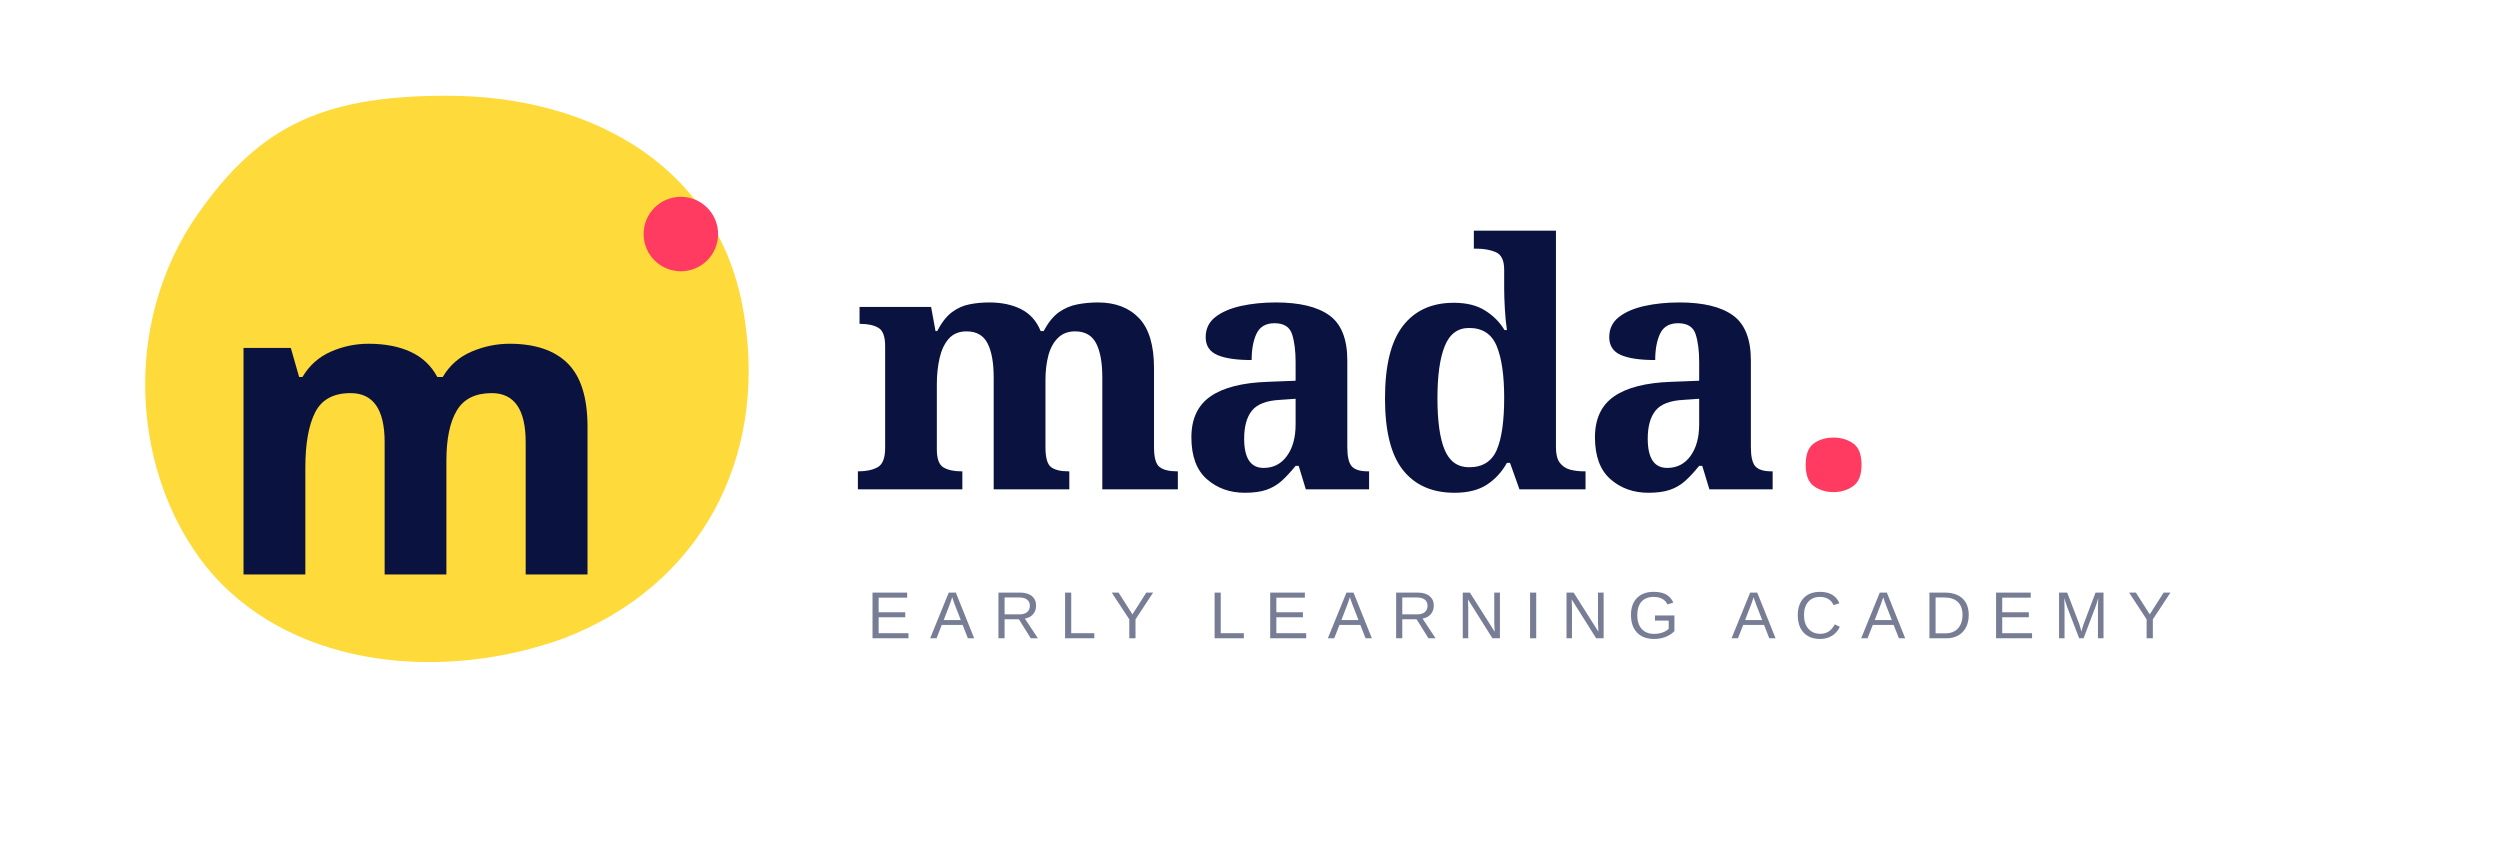
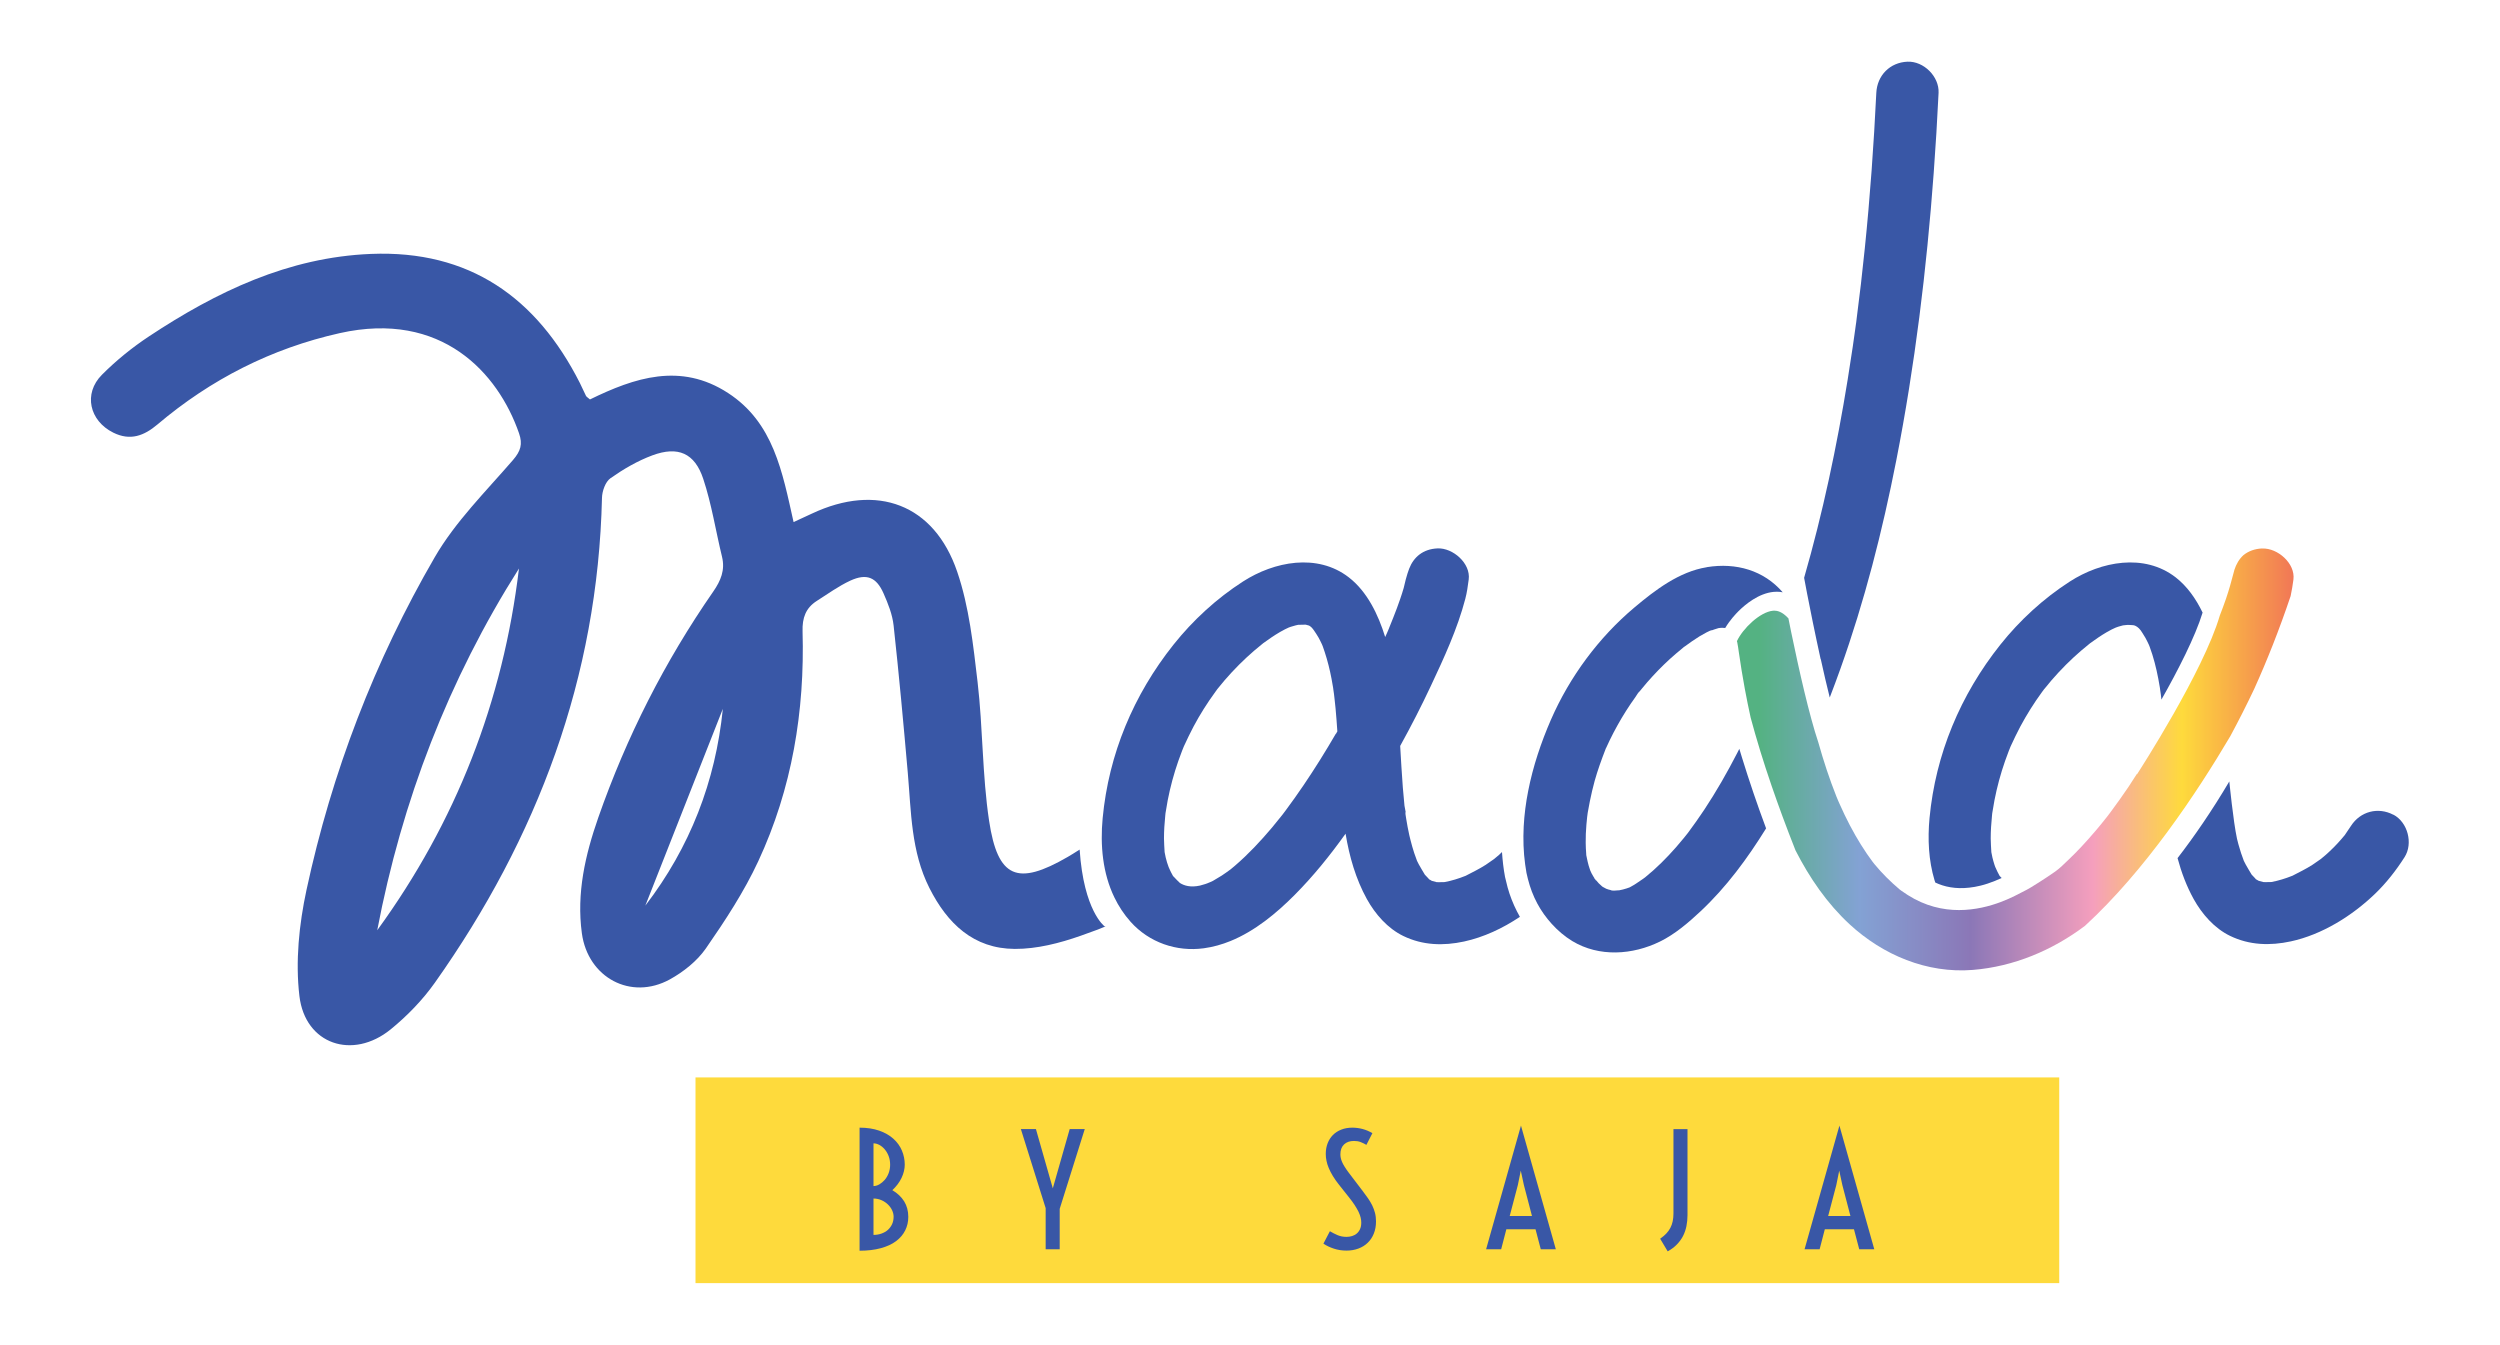
- <svg xmlns="http://www.w3.org/2000/svg" width="470" height="160" viewBox="0 0 470 160" fill="none" role="img" aria-label="mada Early Learning Academy">
-   <path d="M84 18c28 0 52 14 56 42 4 26-8 50-34 60-22 8-50 6-66-12C26 92 22 64 36 42 48 24 60 18 84 18Z" fill="#FFDA3B" />
-   <text x="78" y="108" font-family="Fredoka, 'Fredoka One', sans-serif" font-size="78" font-weight="600" fill="#0A1240" text-anchor="middle" dominant-baseline="alphabetic">m</text>
-   <circle cx="128" cy="44" r="7" fill="#FF3B61" />
-   <text x="160" y="92" font-family="Fraunces, Georgia, serif" font-size="64" font-weight="600" letter-spacing="-2" fill="#0A1240">mada<tspan fill="#FF3B61">.</tspan>
-   </text>
-   <text x="163" y="120" font-family="Outfit, Arial, sans-serif" font-size="12.5" letter-spacing="3.5" fill="#0A1240" opacity="0.55">EARLY LEARNING ACADEMY</text>
+ <svg xmlns="http://www.w3.org/2000/svg" id="Layer_1" version="1.1" viewBox="0 0 395.11 212.53">
+   <defs>
+     <style>
+       .st0 {
+         fill: #3957a6;
+       }
+ 
+       .st1 {
+         fill: #feda3c;
+       }
+ 
+       .st2 {
+         fill: url(#linear-gradient);
+       }
+     </style>
+     <linearGradient id="linear-gradient" x1="274.5" y1="120.01" x2="362.48" y2="120.01" gradientUnits="userSpaceOnUse">
+       <stop offset=".04" stop-color="#54b282" />
+       <stop offset=".22" stop-color="#83a2d4" />
+       <stop offset=".42" stop-color="#8b77b7" />
+       <stop offset=".64" stop-color="#f59fbd" />
+       <stop offset=".8" stop-color="#feda3c" />
+       <stop offset="1" stop-color="#f17756" />
+     </linearGradient>
+   </defs>
+   <g>
+     <rect class="st1" x="109.92" y="170.28" width="215.53" height="32.51" />
+     <g>
+       <path class="st0" d="M135.84,178.22c1.18,0,2.21.16,3.11.47.89.31,1.64.74,2.24,1.28.6.54,1.05,1.16,1.35,1.87.3.71.45,1.45.45,2.23,0,.33-.04.68-.13,1.04-.09.36-.21.71-.38,1.06-.17.35-.37.68-.62,1.01-.25.33-.52.63-.83.92.81.48,1.43,1.07,1.87,1.77.43.7.65,1.52.65,2.45,0,.77-.16,1.48-.49,2.14-.33.66-.81,1.22-1.45,1.7s-1.45.85-2.41,1.11-2.08.4-3.35.4v-19.43ZM138.05,187.45c.29,0,.6-.08.91-.26s.59-.41.85-.7c.26-.3.47-.65.63-1.07.16-.41.24-.86.24-1.35s-.08-.96-.24-1.37c-.16-.41-.37-.77-.63-1.07-.26-.3-.54-.53-.85-.69-.31-.16-.61-.24-.91-.24v6.75ZM138.05,195.17c.45,0,.87-.07,1.26-.21.39-.14.73-.33,1.01-.58.28-.25.5-.55.67-.91.16-.35.24-.75.24-1.17,0-.34-.08-.68-.24-1.03-.16-.34-.39-.65-.67-.92-.28-.27-.62-.5-1.01-.67-.39-.17-.81-.26-1.26-.26v5.75Z" />
+       <path class="st0" d="M165.27,190.97l-3.93-12.53h2.38l2.67,9.37,2.67-9.37h2.38l-3.96,12.61v6.39h-2.22v-6.47Z" />
+       <path class="st0" d="M210.18,194.59c.39.23.8.44,1.22.62.43.18.89.27,1.4.27.31,0,.61-.04.89-.13s.54-.22.75-.41c.21-.18.39-.42.51-.7.13-.28.19-.62.19-1.01,0-.26-.03-.53-.1-.81-.07-.28-.18-.58-.33-.9-.16-.32-.36-.67-.61-1.06-.25-.38-.56-.81-.94-1.28l-1.54-1.94c-.38-.48-.71-.95-.97-1.38-.27-.44-.48-.86-.65-1.26-.17-.4-.29-.79-.36-1.16-.08-.37-.11-.73-.11-1.09,0-.6.1-1.15.29-1.65s.47-.94.83-1.31c.37-.37.81-.66,1.33-.86.52-.21,1.11-.31,1.77-.31.52,0,1.05.07,1.59.21s1.05.36,1.56.66l-.95,1.85c-.28-.17-.58-.31-.9-.44s-.68-.18-1.07-.18c-.65,0-1.17.18-1.56.55s-.58.89-.58,1.57c0,.18.02.37.06.57.04.19.11.41.21.64.1.23.23.48.41.76.17.28.39.59.65.94l2.23,2.93c.29.38.56.75.81,1.11.25.36.47.73.66,1.11.18.38.33.77.44,1.19.11.42.16.87.16,1.35,0,.72-.12,1.36-.35,1.93-.23.57-.55,1.05-.97,1.45-.41.4-.9.7-1.47.91-.57.21-1.19.32-1.87.32s-1.37-.1-2-.31c-.64-.21-1.18-.47-1.65-.79l1.03-1.98Z" />
+       <path class="st0" d="M240.37,177.86l5.52,19.58h-2.38l-.83-3.16h-4.61l-.82,3.16h-2.38l5.52-19.58ZM242.12,192.18l-1.28-4.9-.49-2.27-.46,2.27-1.29,4.9h3.52Z" />
+       <path class="st0" d="M262.38,195.77c.37-.26.69-.53.96-.81.27-.28.48-.58.65-.9s.29-.67.37-1.04c.08-.37.12-.78.12-1.22v-13.35h2.22v13.59c0,.61-.06,1.2-.17,1.75s-.29,1.07-.54,1.56c-.25.48-.57.92-.97,1.33-.39.41-.88.77-1.45,1.09l-1.19-1.99Z" />
+       <path class="st0" d="M290.7,177.86l5.52,19.58h-2.38l-.83-3.16h-4.61l-.82,3.16h-2.38l5.52-19.58ZM292.45,192.18l-1.28-4.9-.49-2.27-.46,2.27-1.29,4.9h3.52Z" />
+     </g>
+   </g>
+   <g>
+     <path class="st0" d="M174.57,146.4s-3.29-2.41-3.94-12.13c-1.5.93-.67.45-1.88,1.16-7.94,4.61-11.06,3.39-12.43-5.71-1.09-7.24-.97-14.65-1.82-21.94-.69-5.86-1.33-11.89-3.22-17.42-3.65-10.71-12.7-14.02-22.96-9.19-.88.42-1.77.82-2.9,1.34-1.78-7.95-3.17-15.73-10.36-20.4-7.5-4.88-14.8-2.41-21.82,1.02-.36-.32-.55-.41-.63-.57-.34-.67-.63-1.37-.97-2.04-6.85-13.51-17.47-21.02-33.01-20.39-13.07.53-24.41,5.97-35.08,13.03-2.66,1.76-5.19,3.81-7.44,6.07-2.97,2.98-1.98,7.28,1.8,9.15,2.67,1.32,4.84.51,6.98-1.3,8.43-7.13,18-12.01,28.8-14.43,16.1-3.61,25.04,6.3,28.34,15.83.6,1.72.26,2.81-.96,4.23-4.3,4.98-9.11,9.74-12.37,15.37-9.51,16.4-16.27,34.02-20.26,52.57-1.17,5.44-1.77,11.28-1.12,16.76.9,7.65,8.42,10.16,14.43,5.27,2.6-2.12,5.03-4.62,6.97-7.36,16.25-22.96,25.76-48.27,26.42-76.63.02-1.07.54-2.54,1.33-3.1,2.06-1.45,4.3-2.76,6.65-3.63,4.03-1.49,6.67-.36,8.02,3.71,1.33,4,1.97,8.21,2.97,12.32.51,2.11-.19,3.78-1.39,5.51-7.68,11.07-13.71,22.98-18.16,35.7-2.07,5.93-3.46,11.95-2.6,18.3.95,7,7.74,10.67,13.9,7.29,2.16-1.19,4.31-2.9,5.7-4.9,3.05-4.4,6.03-8.94,8.28-13.78,5.34-11.48,7.36-23.72,7-36.34-.06-2.12.5-3.68,2.25-4.8,1.75-1.11,3.45-2.35,5.31-3.21,2.56-1.17,4.1-.55,5.23,2,.72,1.62,1.41,3.36,1.6,5.1.85,7.75,1.56,15.51,2.24,23.27.54,6.18.51,12.44,3.41,18.2,2.84,5.64,6.99,9.61,13.5,9.64,3.48.02,7.1-.91,10.42-2.08,5.1-1.8,3.74-1.49,3.74-1.49ZM59.62,147.02c3.9-20.45,11.25-39.56,22.4-57.17-2.51,20.98-9.94,40.05-22.4,57.17ZM101.99,143.13c4.08-10.37,8.17-20.73,12.25-31.1-1.16,11.52-5.2,21.9-12.25,31.1Z" />
+     <path class="st0" d="M287.76,104.16c.45,2.05.93,4.13,1.42,6.08.58-1.5,1.14-3.02,1.68-4.53,3.83-10.73,6.65-21.8,8.84-32.97,2.94-14.98,4.79-30.18,5.91-45.4.31-4.22.57-8.44.77-12.67.12-2.57-2.35-5.03-4.92-4.92-2.77.12-4.78,2.16-4.92,4.92-.4,8.21-.98,16.41-1.82,24.59-.38,3.74-.81,7.47-1.3,11.2-.04.28-.19,1.68-.06.46-.04.39-.11.78-.16,1.17-.12.9-.25,1.79-.38,2.69-.26,1.75-.53,3.49-.81,5.24-1.71,10.55-3.92,21.03-6.88,31.3.14.76.65,3.5,1.37,7,.37,1.8.79,3.81,1.24,5.85Z" />
+     <path class="st0" d="M378.28,128.78c-2.43-1.29-5.25-.55-6.73,1.76-.31.49-.66.95-.97,1.44-.01.02-.02.03-.03.04-.01.01-.02.02-.03.03-.17.2-.33.4-.5.59-.76.88-1.58,1.7-2.45,2.47-.24.21-.5.41-.74.62-.02.01-.02.02-.04.03-.01,0-.02.02-.04.03-.42.3-.84.6-1.27.88-1.04.67-2.13,1.19-3.22,1.76,0,0,0,0-.02,0-.27.1-.53.21-.8.3-.52.18-1.06.35-1.6.48-.27.07-.54.12-.82.18-.02,0-.04,0-.06.01-.02,0-.04,0-.07,0-.27-.02-.55.03-.82.02-.13,0-.26,0-.39-.02-.24-.07-.49-.13-.73-.2-.02-.01-.04-.02-.06-.04-.06-.04-.23-.12-.37-.21-.03-.03-.06-.07-.1-.13-.17-.2-.37-.4-.56-.59-.31-.55-.66-1.06-.95-1.62-.09-.18-.2-.37-.29-.57-.02-.05-.03-.09-.06-.17-.13-.35-.26-.7-.38-1.06-.14-.43-.27-.86-.39-1.3-.01-.06-.03-.12-.05-.18-.07-.26-.14-.52-.2-.79-.59-2.73-1.21-9.04-1.21-9.04-2.77,4.68-5.54,8.7-8.18,12.12.6,2.24,1.41,4.41,2.54,6.46,1.32,2.38,3.28,4.63,5.76,5.83,3.05,1.48,6.32,1.58,9.6.87,4.95-1.07,9.69-4.04,13.31-7.52,1.78-1.71,3.33-3.7,4.66-5.78,1.39-2.17.52-5.52-1.76-6.73Z" />
+     <path class="st2" d="M357.53,86.68c-1.22.05-2.2.44-2.97,1.06-.67.61-1.14,1.42-1.44,2.35h0s0,0,0,.03c0,.02-.02.05-.02.07h0c-.1.37-.44,1.61-.64,2.35-.2.69-.41,1.37-.64,2.05-.31.91-.65,1.81-1,2.71-2.57,8.79-12.63,24.38-13.07,25.06l-.04-.03c-.43.67-.86,1.35-1.3,2.01-.93,1.37-1.88,2.72-2.87,4.04-.16.22-.33.44-.5.66-.07.08-.13.17-.2.25-.49.62-.98,1.23-1.49,1.83-.1.12-.21.24-.31.36-1.32,1.55-2.7,3.05-4.18,4.45-.68.64-1.27,1.26-2.04,1.81-.79.56-1.61,1.09-2.43,1.62-.92.59-1.84,1.18-2.83,1.65-.76.36-4.83,2.82-9.95,2.82-2.54,0-5.33-.61-8.11-2.38-.35-.22-.7-.46-1.04-.7-.09-.06-.17-.12-.25-.19-1.43-1.21-2.75-2.52-3.94-3.96-.11-.13-.21-.26-.31-.39-.31-.43-.62-.85-.92-1.29-.64-.94-1.24-1.9-1.8-2.88-.61-1.07-1.18-2.15-1.71-3.26-.28-.59-.56-1.18-.82-1.78-.04-.09-.14-.32-.22-.5-.09-.23-.21-.52-.25-.6-1.11-2.79-2.05-5.66-2.86-8.55-.73-2.18-1.49-5.04-2.22-8.07-.75-3.12-1.46-6.42-2.06-9.31-.16-.78-.31-1.53-.45-2.24-.99-1.08-1.79-1.22-2.22-1.22-.09,0-.16,0-.22.01-2.07.2-4.79,2.84-5.7,4.81.02.08.05.15.06.23.1.48.16.97.23,1.45.28,1.96.6,3.92.96,5.87.28,1.52.59,3.03.92,4.54.43,1.59.93,3.36,1.53,5.31.52,1.7,1.12,3.53,1.79,5.49,1.05,3.06,2.3,6.46,3.77,10.18,2.22,4.35,4.99,8.38,8.54,11.67,5.27,4.87,12.23,7.8,19.48,7.22,6.46-.52,12.58-3.09,17.73-6.97,9.44-8.66,17.62-20.91,22.97-29.98,1.32-2.45,2.58-4.93,3.77-7.45,2.02-4.46,3.96-9.35,5.76-14.69.19-.86.32-1.71.44-2.59.34-2.56-2.5-5.02-4.92-4.92Z" />
+     <path class="st0" d="M348.09,96.78c-1.04-2.15-2.42-4.12-4.25-5.54-4.97-3.84-11.79-2.51-16.72.67-4.15,2.67-7.91,6.12-10.98,9.98-6.31,7.93-10.23,17.28-11.19,27.4-.31,3.32-.15,6.69.79,9.82.04.12.08.25.12.37.68.32,1.48.6,2.41.75.94.16,1.93.17,2.95.06.58-.06,1.18-.17,1.79-.32.74-.18,1.49-.43,2.26-.74.36-.14.72-.3,1.08-.47-.05-.05-.1-.1-.15-.15-.07-.07-.11-.12-.16-.16-.12-.21-.23-.45-.31-.59,0-.01-.01-.02-.02-.03,0,0,0,0,0,0,0,0,0,0,0,0-.13-.26-.36-.82-.38-.83-.04-.11-.08-.22-.11-.31-.12-.39-.24-.77-.33-1.17-.06-.28-.1-.56-.17-.84-.03-.72-.1-1.44-.1-2.16,0-1.2.08-2.39.2-3.58,0-.05.02-.23.04-.41,0-.05.02-.09.03-.17.1-.63.2-1.25.32-1.87.41-2.11.97-4.19,1.68-6.22.19-.54.38-1.07.59-1.6.09-.22.18-.44.27-.67.01-.03.02-.05.04-.09.48-1.03.96-2.06,1.5-3.07,1.02-1.9,2.16-3.72,3.43-5.46.11-.14.22-.31.34-.46.02-.02.03-.04.05-.05.36-.44.72-.88,1.09-1.32.74-.86,1.52-1.7,2.32-2.5.76-.76,1.55-1.49,2.36-2.19.38-.33.78-.65,1.17-.97.16-.13.24-.2.28-.23.2-.14.4-.28.57-.4.9-.65,1.84-1.26,2.83-1.77,0,0,.4-.18.62-.29.12-.05.25-.09.3-.11.05-.01.11-.03.18-.06.2-.06.41-.12.61-.17.05-.01.09-.02.14-.03.2-.03.4-.05.59-.06.11,0,.23,0,.34,0,.44,0,.76.06.77.06.3.09.68.31,1.04.79.06.09.12.18.18.27,0,0,0,0,0,0,.05.08.09.14.13.2.15.23.3.46.43.7.18.32.34.65.5.99,0,.01.02.04.03.06.05.12.11.27.14.34.62,1.66,1.05,3.38,1.38,5.11.09.47.17.94.25,1.42.06.36.21,1.76.06.31.05.52.12,1.04.18,1.55,2.62-4.63,5.34-9.93,6.51-13.76ZM314.87,128.35c.01-.11.02-.19.03-.19,0,0-.02.09-.03.19Z" />
+     <path class="st0" d="M269.73,89.65c-4.34.7-8.14,3.6-11.41,6.35-5.66,4.75-10.26,10.99-13.21,17.76-1.54,3.54-2.83,7.35-3.59,11.25-.37,1.86-.61,3.75-.71,5.63-.1,2-.04,3.99.23,5.96.06.45.13.9.21,1.35.06.32.15.63.22.94.34,1.36.83,2.68,1.5,3.92.62,1.16,1.4,2.24,2.28,3.21.95,1.05,2.03,1.97,3.24,2.71,4.26,2.57,9.53,2.2,13.87.07,2.37-1.16,4.51-3,6.42-4.79,4.05-3.79,7.42-8.37,10.34-13.09-.7-1.89-1.37-3.74-1.98-5.55-.65-1.92-1.27-3.81-1.83-5.64-.14-.46-.28-.92-.42-1.38-.11.23-.23.46-.35.69-1.57,3.05-3.28,6.04-5.17,8.9-.83,1.25-1.7,2.48-2.6,3.69,0,0,0,0,0,0-.21.26-.42.53-.63.79-.41.5-.83.99-1.25,1.48-1.5,1.71-3.12,3.33-4.89,4.76-.11.08-.22.16-.33.24-.37.26-.74.52-1.12.76-.14.09-.28.17-.42.26-.18.1-.35.2-.53.3-.01,0-.05.03-.09.04-.15.05-.36.13-.43.15-.2.06-.39.12-.59.17-.2.05-.4.08-.6.13-.04,0-.06,0-.11,0-.08,0-.31.02-.55.04-.11,0-.23.01-.33.01-.05-.01-.1-.03-.19-.05-.17-.04-.34-.08-.51-.13-.03,0-.21-.08-.35-.12-.14-.08-.39-.21-.57-.31-.04-.02-.07-.05-.09-.07-.17-.16-.35-.32-.52-.48-.04-.04-.26-.3-.44-.51.06.12.06.17-.14-.15-.07-.08-.13-.14-.14-.13.02,0,.04,0,.06.01-.02-.04-.05-.08-.07-.11-.05-.07-.09-.15-.14-.22-.09-.15-.18-.31-.26-.46-.03-.06-.14-.31-.22-.48-.08-.24-.21-.63-.24-.74-.11-.39-.2-.78-.28-1.18-.02-.1-.04-.19-.06-.29-.02-.08-.03-.14-.04-.19,0-.05,0-.12-.01-.22-.04-.58-.08-1.16-.08-1.74-.01-.94.03-1.89.11-2.83.03-.41.08-.83.12-1.24.02-.15.08-.66.09-.68.1-.61.22-1.21.34-1.82.22-1.07.46-2.13.75-3.18.48-1.71,1.08-3.37,1.72-5.02.02-.04.02-.06.03-.09.02-.04.05-.09.07-.13.18-.4.37-.81.56-1.2.39-.8.79-1.58,1.23-2.36.86-1.55,1.81-3.05,2.85-4.49.2-.28.41-.71.68-.92-.03.02-.54.68-.19.24.16-.2.32-.4.48-.59.56-.69,1.14-1.36,1.74-2.01,1.16-1.26,2.38-2.45,3.68-3.56.34-.29.68-.57,1.02-.85.07-.06.15-.14.24-.21.04-.02.08-.05.12-.07.78-.57,1.56-1.13,2.38-1.63.36-.22.72-.42,1.09-.61.18-.09.36-.18.54-.26.08-.02.16-.05.24-.07.08,0,.21-.03.4-.12,0,0,0,0,0,0,.23-.07.47-.14.7-.22.22-.04.43-.05.6-.05.13.01.3.02.46.03.71-1.2,1.61-2.17,2.1-2.66,1.05-1.04,3.16-2.82,5.57-3.05h.02s.02,0,.02,0c.08,0,.25-.02.46-.02.27,0,.58.02.92.09-3-3.47-7.36-4.72-11.97-3.98ZM254.83,140.77c-.14,0-.25-.02-.29-.06,0,0,.14.03.29.06ZM253.91,140.51s-.02-.01-.04-.02c.27.13.66.38.04.02ZM253.29,140.18c.3.16.15.1,0,0h0Z" />
+     <path class="st0" d="M238.57,141.24c-.22-.65-.4-1.32-.55-2-.05-.22-.12-.43-.16-.65-.24-1.28-.39-2.6-.48-3.93-.16.15-.32.31-.48.46-.24.21-.5.41-.74.62-.02.01-.02.02-.04.03-.01,0-.02.02-.04.03-.42.3-.84.6-1.27.88-1.04.67-2.13,1.19-3.22,1.76,0,0,0,0-.02,0-.27.1-.53.21-.8.3-.52.18-1.06.35-1.6.48-.27.07-.54.12-.82.18-.02,0-.04,0-.06.01-.02,0-.04,0-.07,0-.27-.02-.55.03-.82.02-.13,0-.26,0-.39-.02-.24-.07-.49-.13-.73-.2-.02-.01-.04-.02-.06-.04-.06-.04-.22-.12-.37-.21-.03-.04-.06-.07-.1-.13-.17-.2-.37-.4-.56-.59-.31-.55-.66-1.06-.95-1.62-.09-.18-.2-.37-.29-.57-.02-.05-.03-.09-.06-.17-.13-.35-.26-.7-.38-1.06-.22-.67-.41-1.34-.58-2.02-.07-.27-.14-.54-.2-.81-.19-.86-.35-1.72-.49-2.59-.02-.15-.05-.3-.07-.45,0,0,0,0,0,.01,0,0,0-.01,0-.02,0-.06-.02-.11-.03-.17-.05-.31-.02-.42.02-.41-.06-.39-.17-.83-.19-1.02-.1-.96-.18-1.91-.26-2.87-.17-2.19-.29-4.39-.42-6.58,1.72-3.11,3.34-6.27,4.85-9.49,2.08-4.43,4.2-9.01,5.44-13.75.27-1.02.4-2.02.54-3.06.34-2.56-2.5-5.02-4.92-4.92-2.3.1-3.78,1.37-4.49,3.21h0s-.41.99-.86,3.03c-.17.59-.36,1.18-.56,1.76-.34,1-.71,1.98-1.1,2.96-.21.53-.43,1.06-.64,1.59,0,0,0,.01,0,.02-.11.27-.23.53-.34.8-.09.21-.2.42-.29.64-1.09-3.54-2.85-7.2-5.76-9.44-4.97-3.84-11.79-2.51-16.72.67-4.15,2.67-7.91,6.12-10.98,9.98-6.31,7.93-10.23,17.28-11.19,27.4-.41,4.31,0,8.72,1.85,12.54.66,1.37,1.51,2.67,2.57,3.86,2.94,3.28,7.26,4.76,11.56,4.18,1.47-.2,2.88-.6,4.23-1.15,3.87-1.58,7.26-4.39,10.16-7.31,2.94-2.96,5.58-6.24,8.02-9.65.6,3.62,1.6,7.13,3.37,10.34,1.32,2.38,3.28,4.63,5.76,5.83,3.05,1.48,6.32,1.58,9.6.87,3.09-.67,6.11-2.08,8.82-3.9-.66-1.16-1.21-2.38-1.64-3.66ZM184.23,128.15s-.02.09-.03.19c.01-.11.02-.19.03-.19ZM211.12,115.96c-1.61,2.77-3.3,5.49-5.1,8.14-.92,1.35-1.86,2.69-2.84,4-.16.22-.33.43-.49.65-.06.08-.13.17-.2.25-.48.61-.97,1.21-1.47,1.81-1.8,2.13-3.71,4.18-5.83,6-.22.19-.44.38-.67.56-.02.01-.03.03-.05.04-.46.33-.9.66-1.38.97-.12.07-.24.14-.35.21-.27.17-.53.33-.8.48-.09.05-.17.1-.25.15-.21.11-.6.27-.9.39-.11.04-.21.08-.31.11-.28.08-.55.16-.83.24-1.46.32-2.48.03-3.17-.41-.32-.3-.63-.61-.93-.94-.07-.07-.11-.12-.16-.16-.03-.05-.06-.1-.08-.15-.09-.16-.17-.33-.23-.43-.1-.17-.26-.57-.35-.76-.01-.02-.02-.04-.03-.06-.11-.29-.2-.56-.26-.76-.08-.26-.15-.52-.21-.78-.06-.28-.1-.56-.17-.84-.03-.72-.1-1.44-.1-2.16,0-1.2.08-2.39.2-3.58,0-.05.02-.23.04-.41,0-.05.01-.09.03-.17.1-.63.2-1.25.32-1.87.41-2.11.97-4.19,1.68-6.22.19-.54.38-1.07.59-1.6.09-.22.18-.44.27-.67.01-.03.02-.05.04-.09.48-1.03.96-2.06,1.5-3.07,1.01-1.9,2.16-3.72,3.43-5.46.11-.14.22-.31.33-.46.02-.02.03-.04.05-.06.36-.44.72-.88,1.09-1.32.74-.86,1.52-1.7,2.32-2.5.76-.76,1.55-1.49,2.36-2.19.38-.33.78-.65,1.17-.97.16-.13.24-.2.28-.23.2-.14.4-.28.57-.4.9-.65,1.84-1.26,2.83-1.77,0,0,.24-.11.44-.21.06-.03.12-.06.17-.08.12-.05.25-.09.3-.11.26-.09.53-.16.79-.23.13-.03.26-.06.4-.09.29,0,.58-.01.87-.02.12,0,.24,0,.35,0,.16.05.32.09.48.13,0,0,.39.15.76.71,0,0,0,0,0,0,.26.39.54.78.77,1.2.18.32.34.65.5.99,0,.01.02.04.03.06.05.12.11.27.14.34.11.3.21.61.31.91.45,1.37.8,2.78,1.07,4.2.09.47.17.94.25,1.42.06.36.21,1.76.06.31.11,1,.24,1.99.33,2.99.11,1.2.2,2.4.28,3.6-.07.13-.14.26-.22.39Z" />
+   </g>
</svg>
